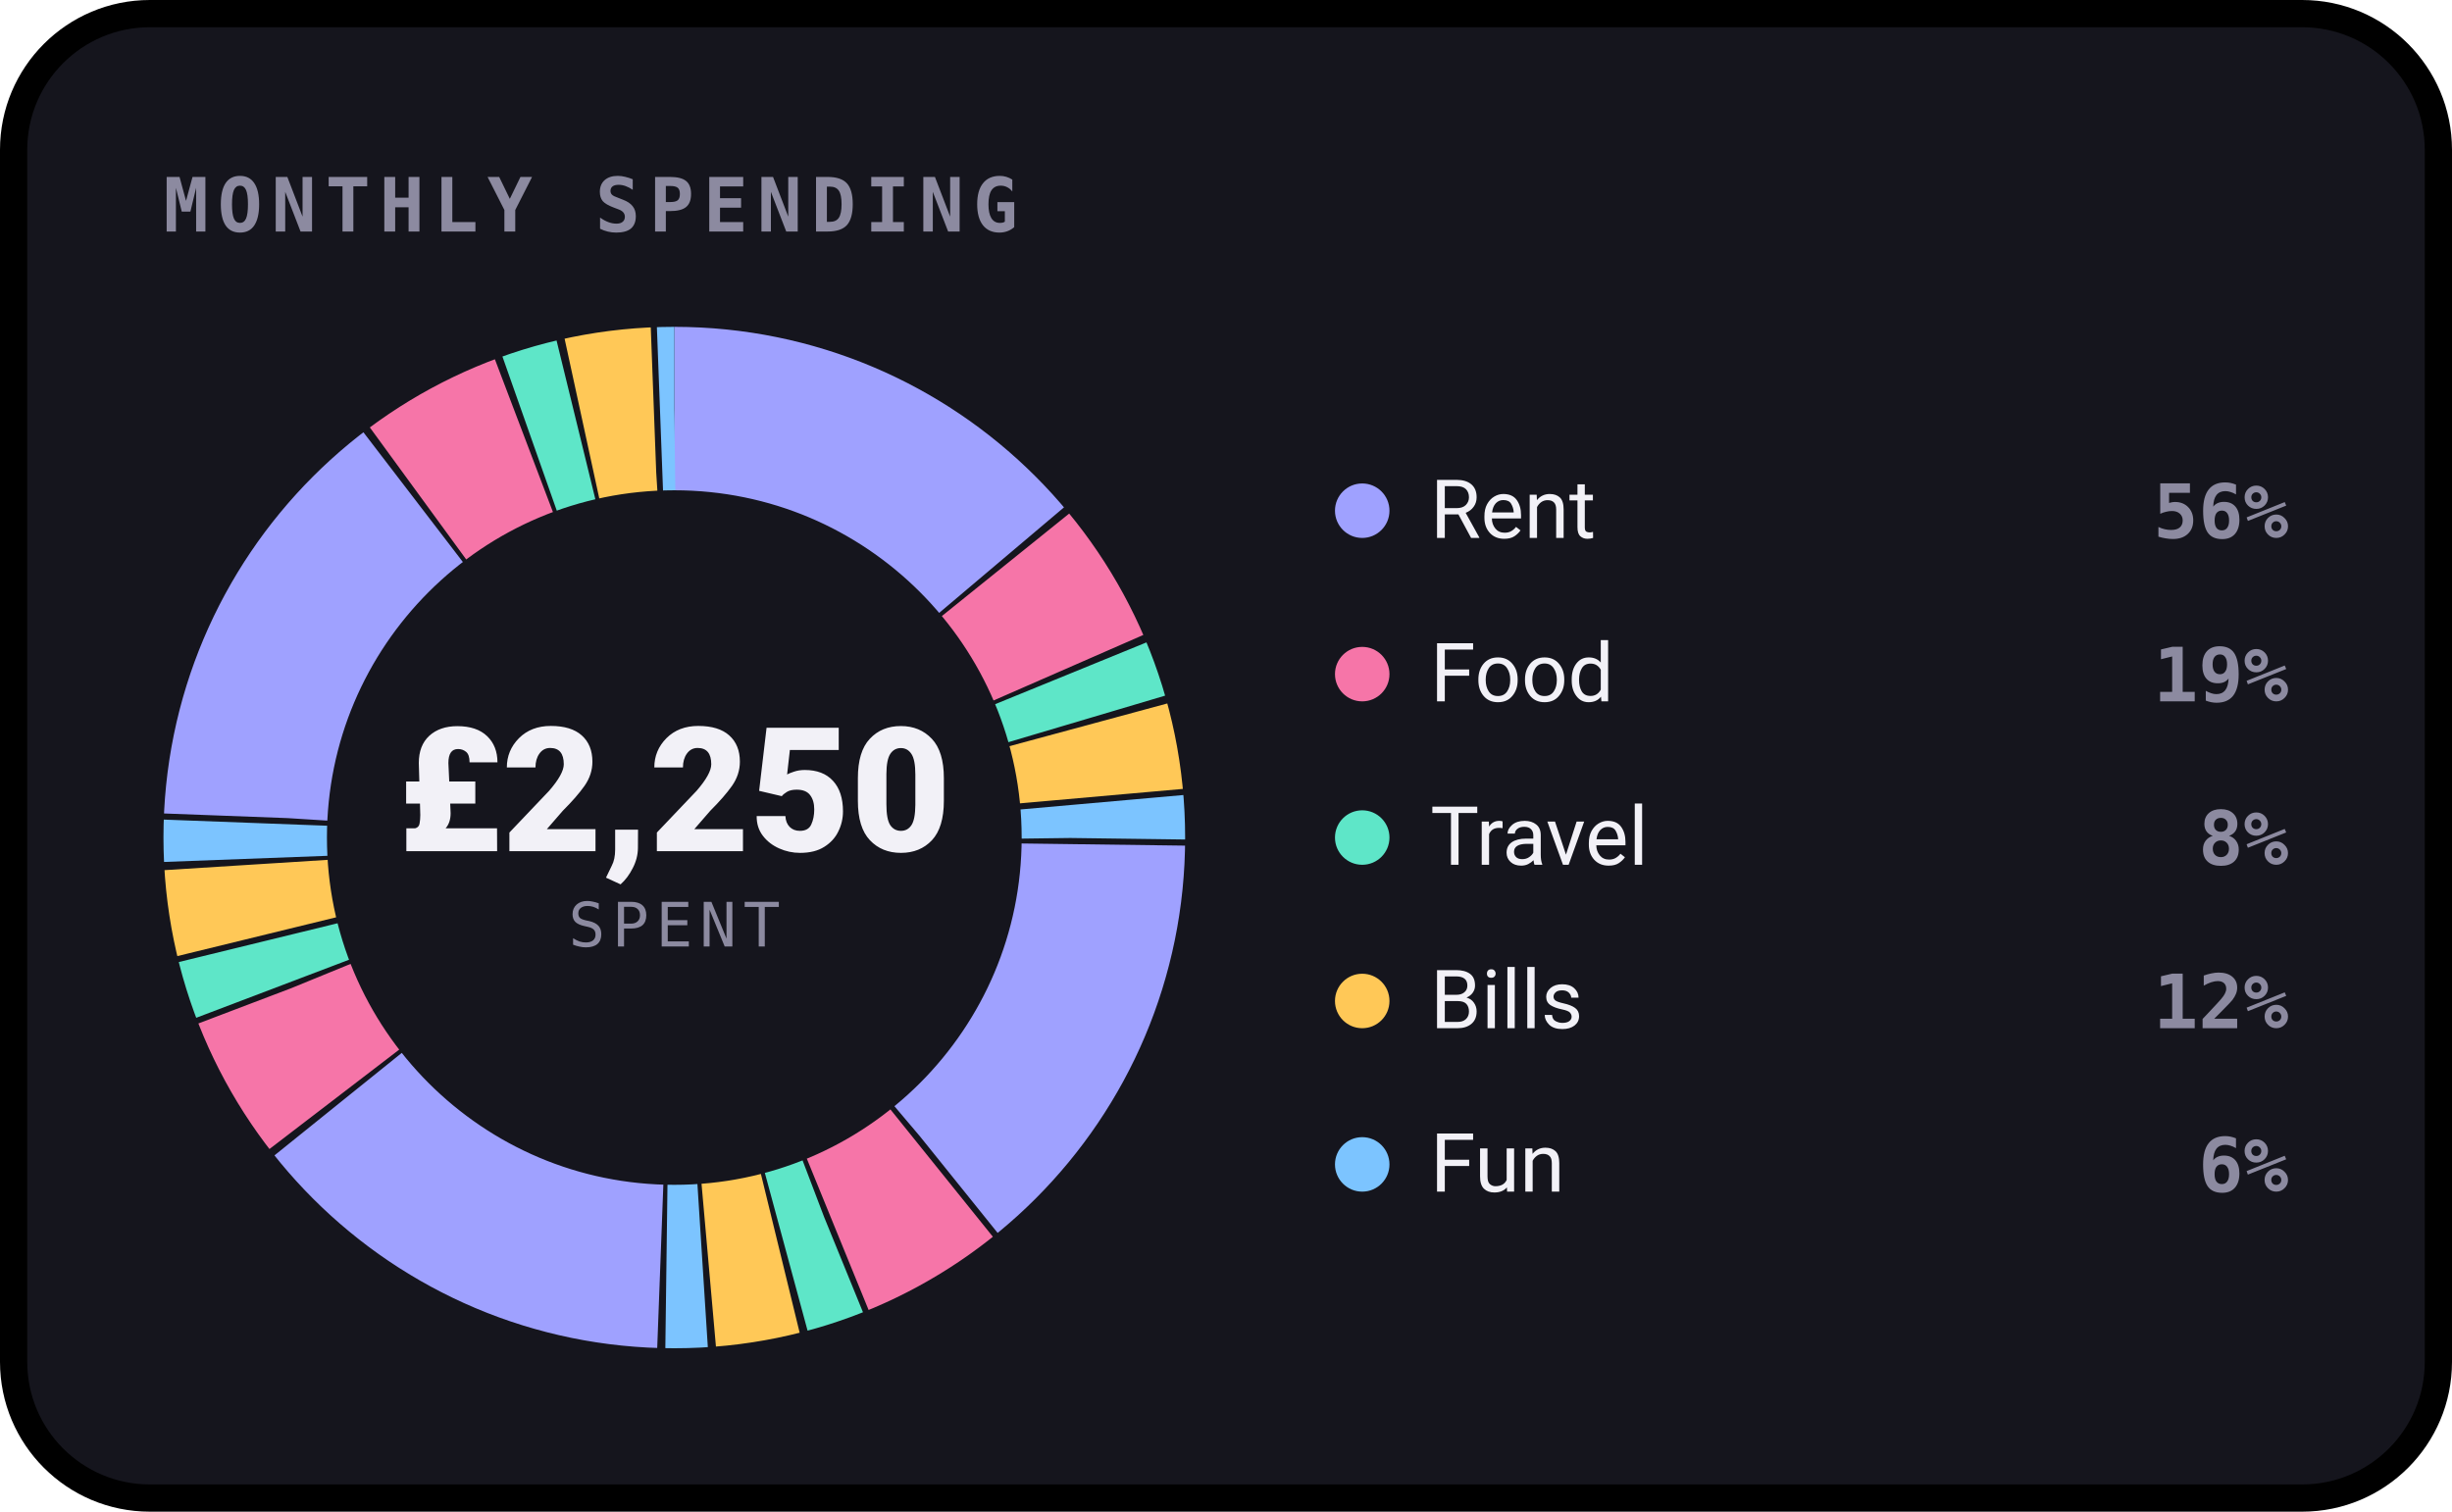
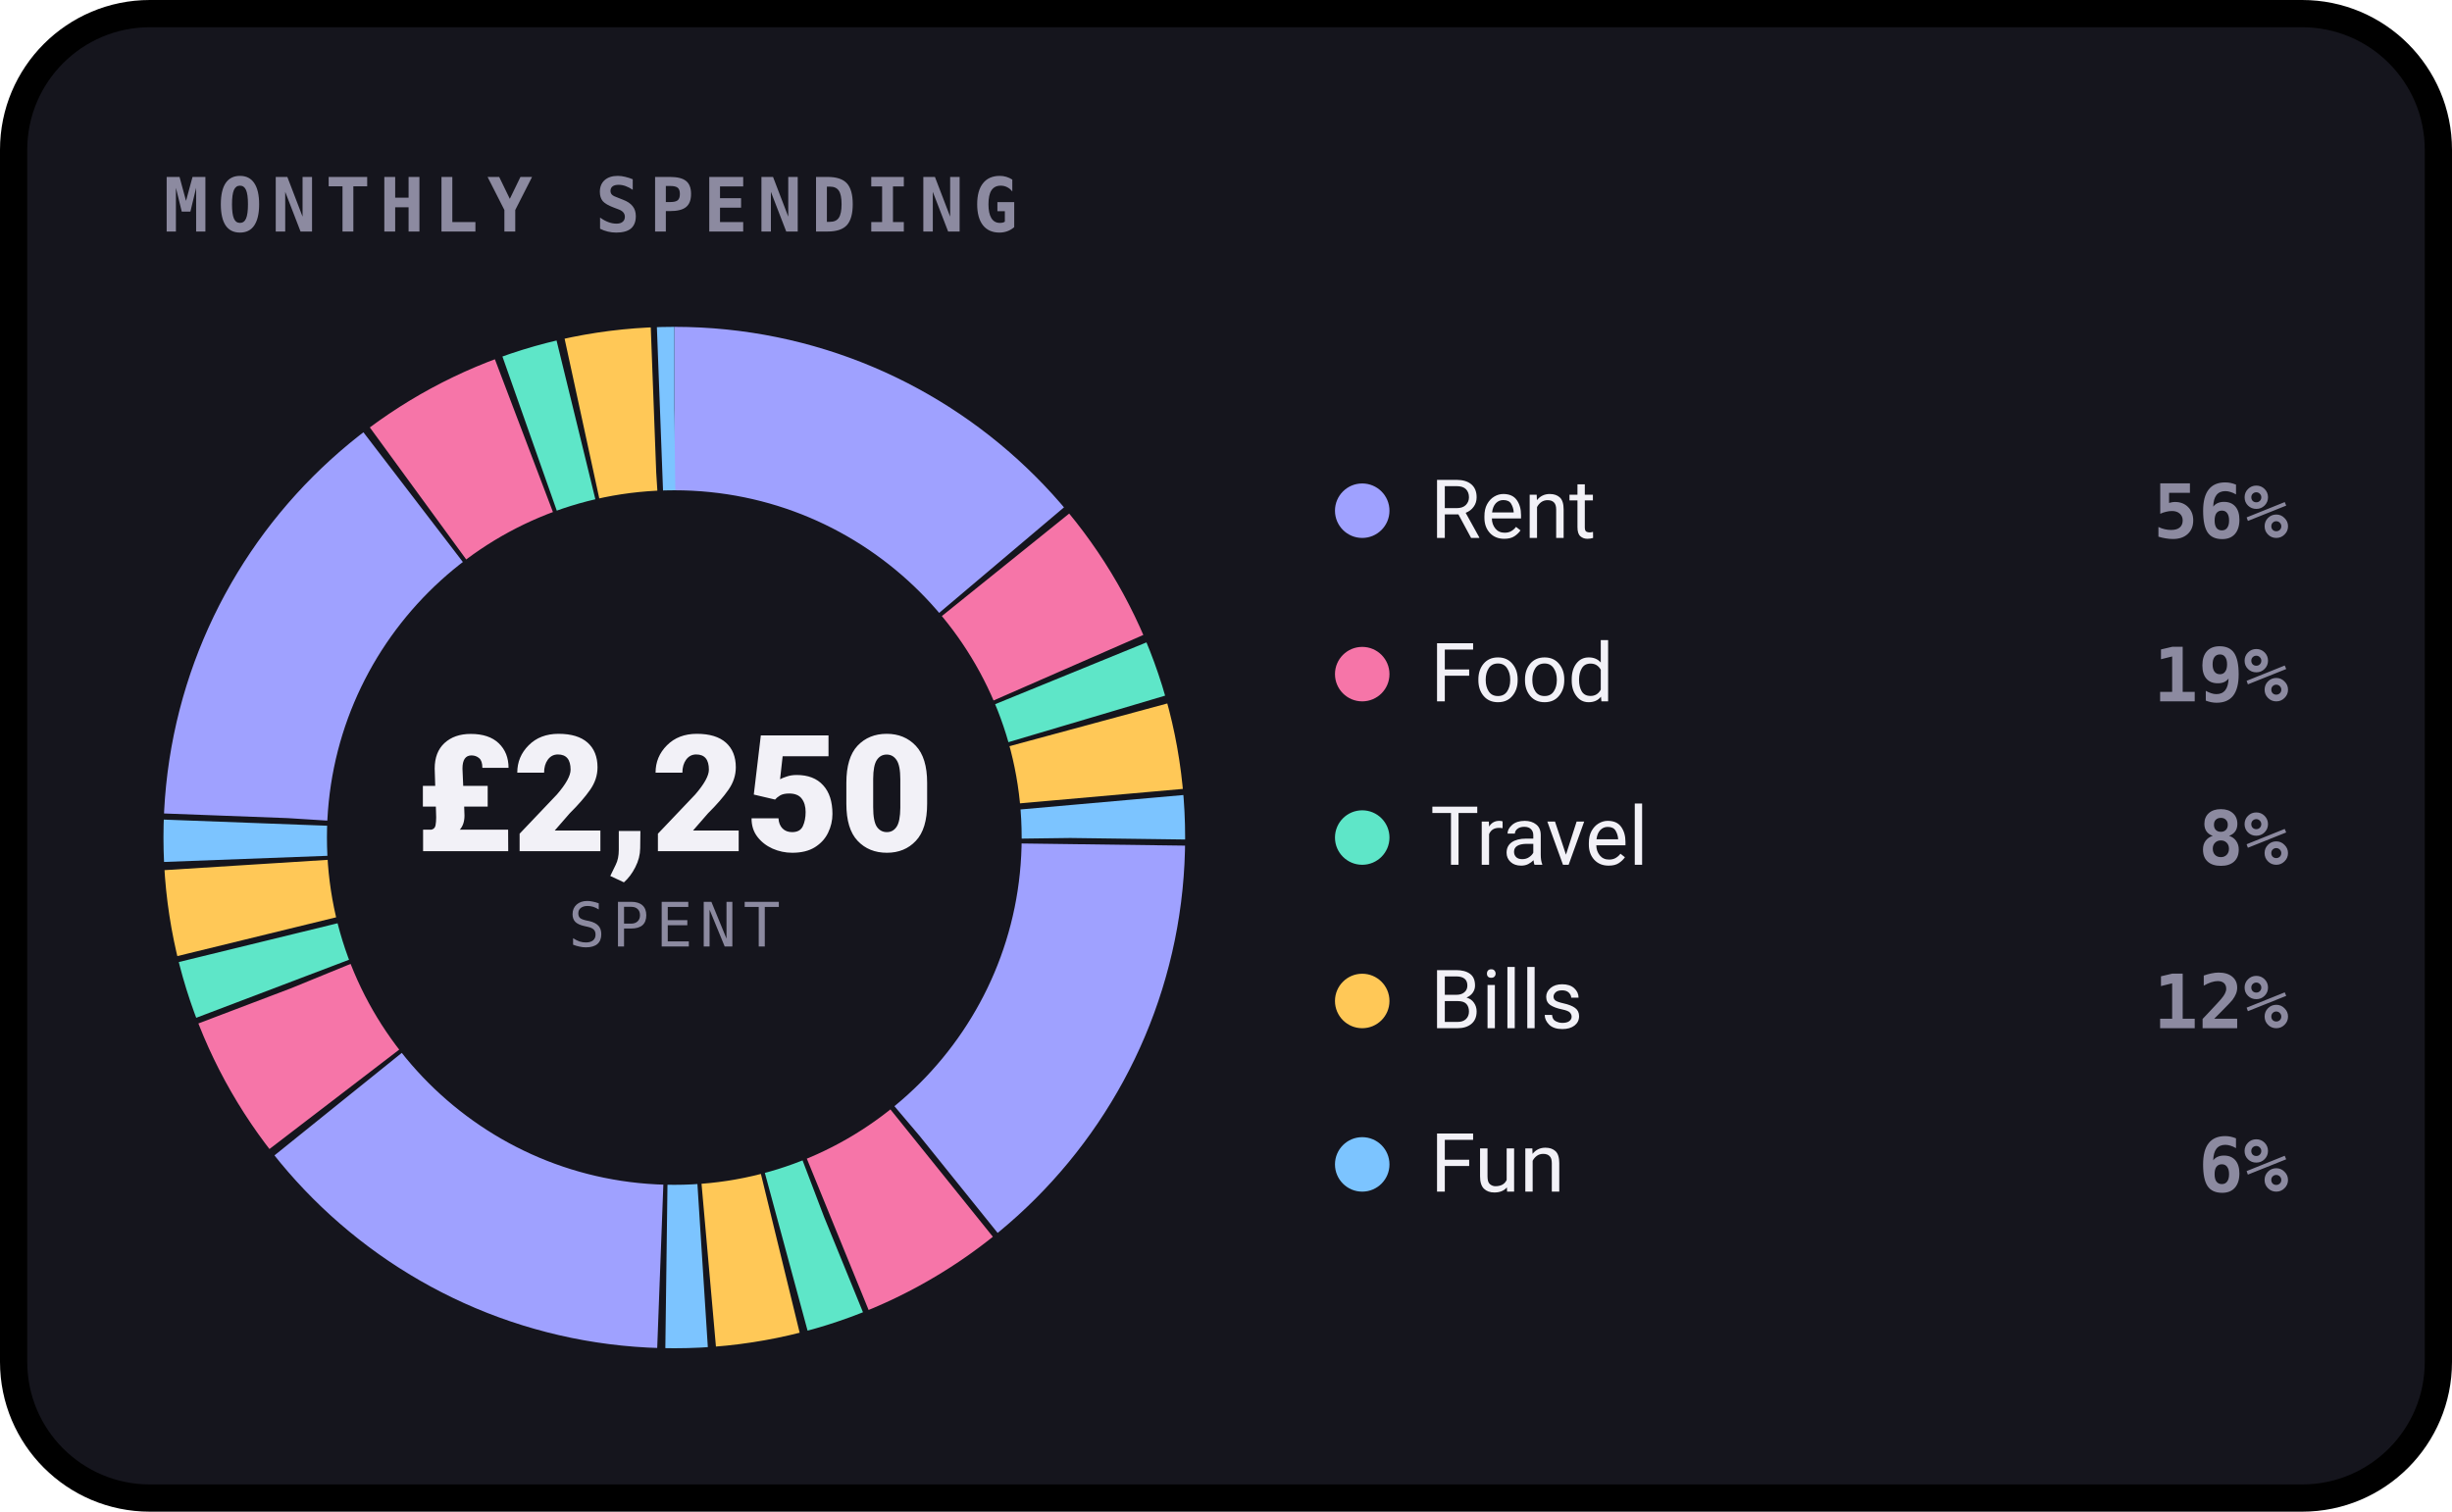
<svg xmlns="http://www.w3.org/2000/svg" viewBox="0 0 360 222" width="360" height="222" role="img" aria-label="Monthly spending: total £2,250 across 5 parts">
  <rect width="360" height="222" rx="22" fill="#000000" />
  <rect x="4" y="4" width="352" height="214" rx="18" fill="#15151d" />
  <text x="24" y="34" fill="#8c8aa0" font-family="ui-monospace,SFMono-Regular,Menlo,Consolas,monospace" font-size="11" font-weight="600" letter-spacing="1.3">MONTHLY SPENDING</text>
  <circle cx="99" cy="123" r="63" fill="none" stroke="#9FA1FF" stroke-width="24" pathLength="100" stroke-dasharray="54.66 45.34" stroke-dashoffset="0" transform="rotate(-90 99 123)" />
  <circle cx="99" cy="123" r="63" fill="none" stroke="#F675A8" stroke-width="24" pathLength="100" stroke-dasharray="17.77 82.23" stroke-dashoffset="-55.56" transform="rotate(-90 99 123)" />
  <circle cx="99" cy="123" r="63" fill="none" stroke="#5EE6C8" stroke-width="24" pathLength="100" stroke-dasharray="7.1 92.9" stroke-dashoffset="-74.22" transform="rotate(-90 99 123)" />
  <circle cx="99" cy="123" r="63" fill="none" stroke="#FFC857" stroke-width="24" pathLength="100" stroke-dasharray="10.66 89.34" stroke-dashoffset="-82.22" transform="rotate(-90 99 123)" />
  <circle cx="99" cy="123" r="63" fill="none" stroke="#7CC4FF" stroke-width="24" pathLength="100" stroke-dasharray="5.32 94.68" stroke-dashoffset="-93.78" transform="rotate(-90 99 123)" />
-   <text x="99" y="125" text-anchor="middle" fill="#f2f1f7" font-family="ui-sans-serif,system-ui,-apple-system,'Segoe UI',Roboto,Helvetica,Arial,sans-serif" font-size="25.5" font-weight="800">£2,250</text>
+   <text x="99" y="125" text-anchor="middle" fill="#f2f1f7" font-family="ui-sans-serif,system-ui,-apple-system,'Segoe UI',Roboto,Helvetica,Arial,sans-serif" font-size="23.91" font-weight="800">£2,250</text>
  <text x="99" y="139" fill="#8c8aa0" font-family="ui-monospace,SFMono-Regular,Menlo,Consolas,monospace" font-size="9" text-anchor="middle" letter-spacing="1">SPENT</text>
  <circle cx="200" cy="75" r="4" fill="#9FA1FF" />
  <text x="210" y="79" fill="#f2f1f7" font-family="ui-sans-serif,system-ui,-apple-system,'Segoe UI',Roboto,Helvetica,Arial,sans-serif" font-size="12">Rent</text>
  <text x="336" y="79" text-anchor="end" fill="#8c8aa0" font-family="ui-monospace,SFMono-Regular,Menlo,Consolas,monospace" font-size="11" font-weight="600">56%</text>
  <circle cx="200" cy="99" r="4" fill="#F675A8" />
  <text x="210" y="103" fill="#f2f1f7" font-family="ui-sans-serif,system-ui,-apple-system,'Segoe UI',Roboto,Helvetica,Arial,sans-serif" font-size="12">Food</text>
  <text x="336" y="103" text-anchor="end" fill="#8c8aa0" font-family="ui-monospace,SFMono-Regular,Menlo,Consolas,monospace" font-size="11" font-weight="600">19%</text>
  <circle cx="200" cy="123" r="4" fill="#5EE6C8" />
  <text x="210" y="127" fill="#f2f1f7" font-family="ui-sans-serif,system-ui,-apple-system,'Segoe UI',Roboto,Helvetica,Arial,sans-serif" font-size="12">Travel</text>
  <text x="336" y="127" text-anchor="end" fill="#8c8aa0" font-family="ui-monospace,SFMono-Regular,Menlo,Consolas,monospace" font-size="11" font-weight="600">8%</text>
  <circle cx="200" cy="147" r="4" fill="#FFC857" />
  <text x="210" y="151" fill="#f2f1f7" font-family="ui-sans-serif,system-ui,-apple-system,'Segoe UI',Roboto,Helvetica,Arial,sans-serif" font-size="12">Bills</text>
  <text x="336" y="151" text-anchor="end" fill="#8c8aa0" font-family="ui-monospace,SFMono-Regular,Menlo,Consolas,monospace" font-size="11" font-weight="600">12%</text>
  <circle cx="200" cy="171" r="4" fill="#7CC4FF" />
  <text x="210" y="175" fill="#f2f1f7" font-family="ui-sans-serif,system-ui,-apple-system,'Segoe UI',Roboto,Helvetica,Arial,sans-serif" font-size="12">Fun</text>
  <text x="336" y="175" text-anchor="end" fill="#8c8aa0" font-family="ui-monospace,SFMono-Regular,Menlo,Consolas,monospace" font-size="11" font-weight="600">6%</text>
</svg>
